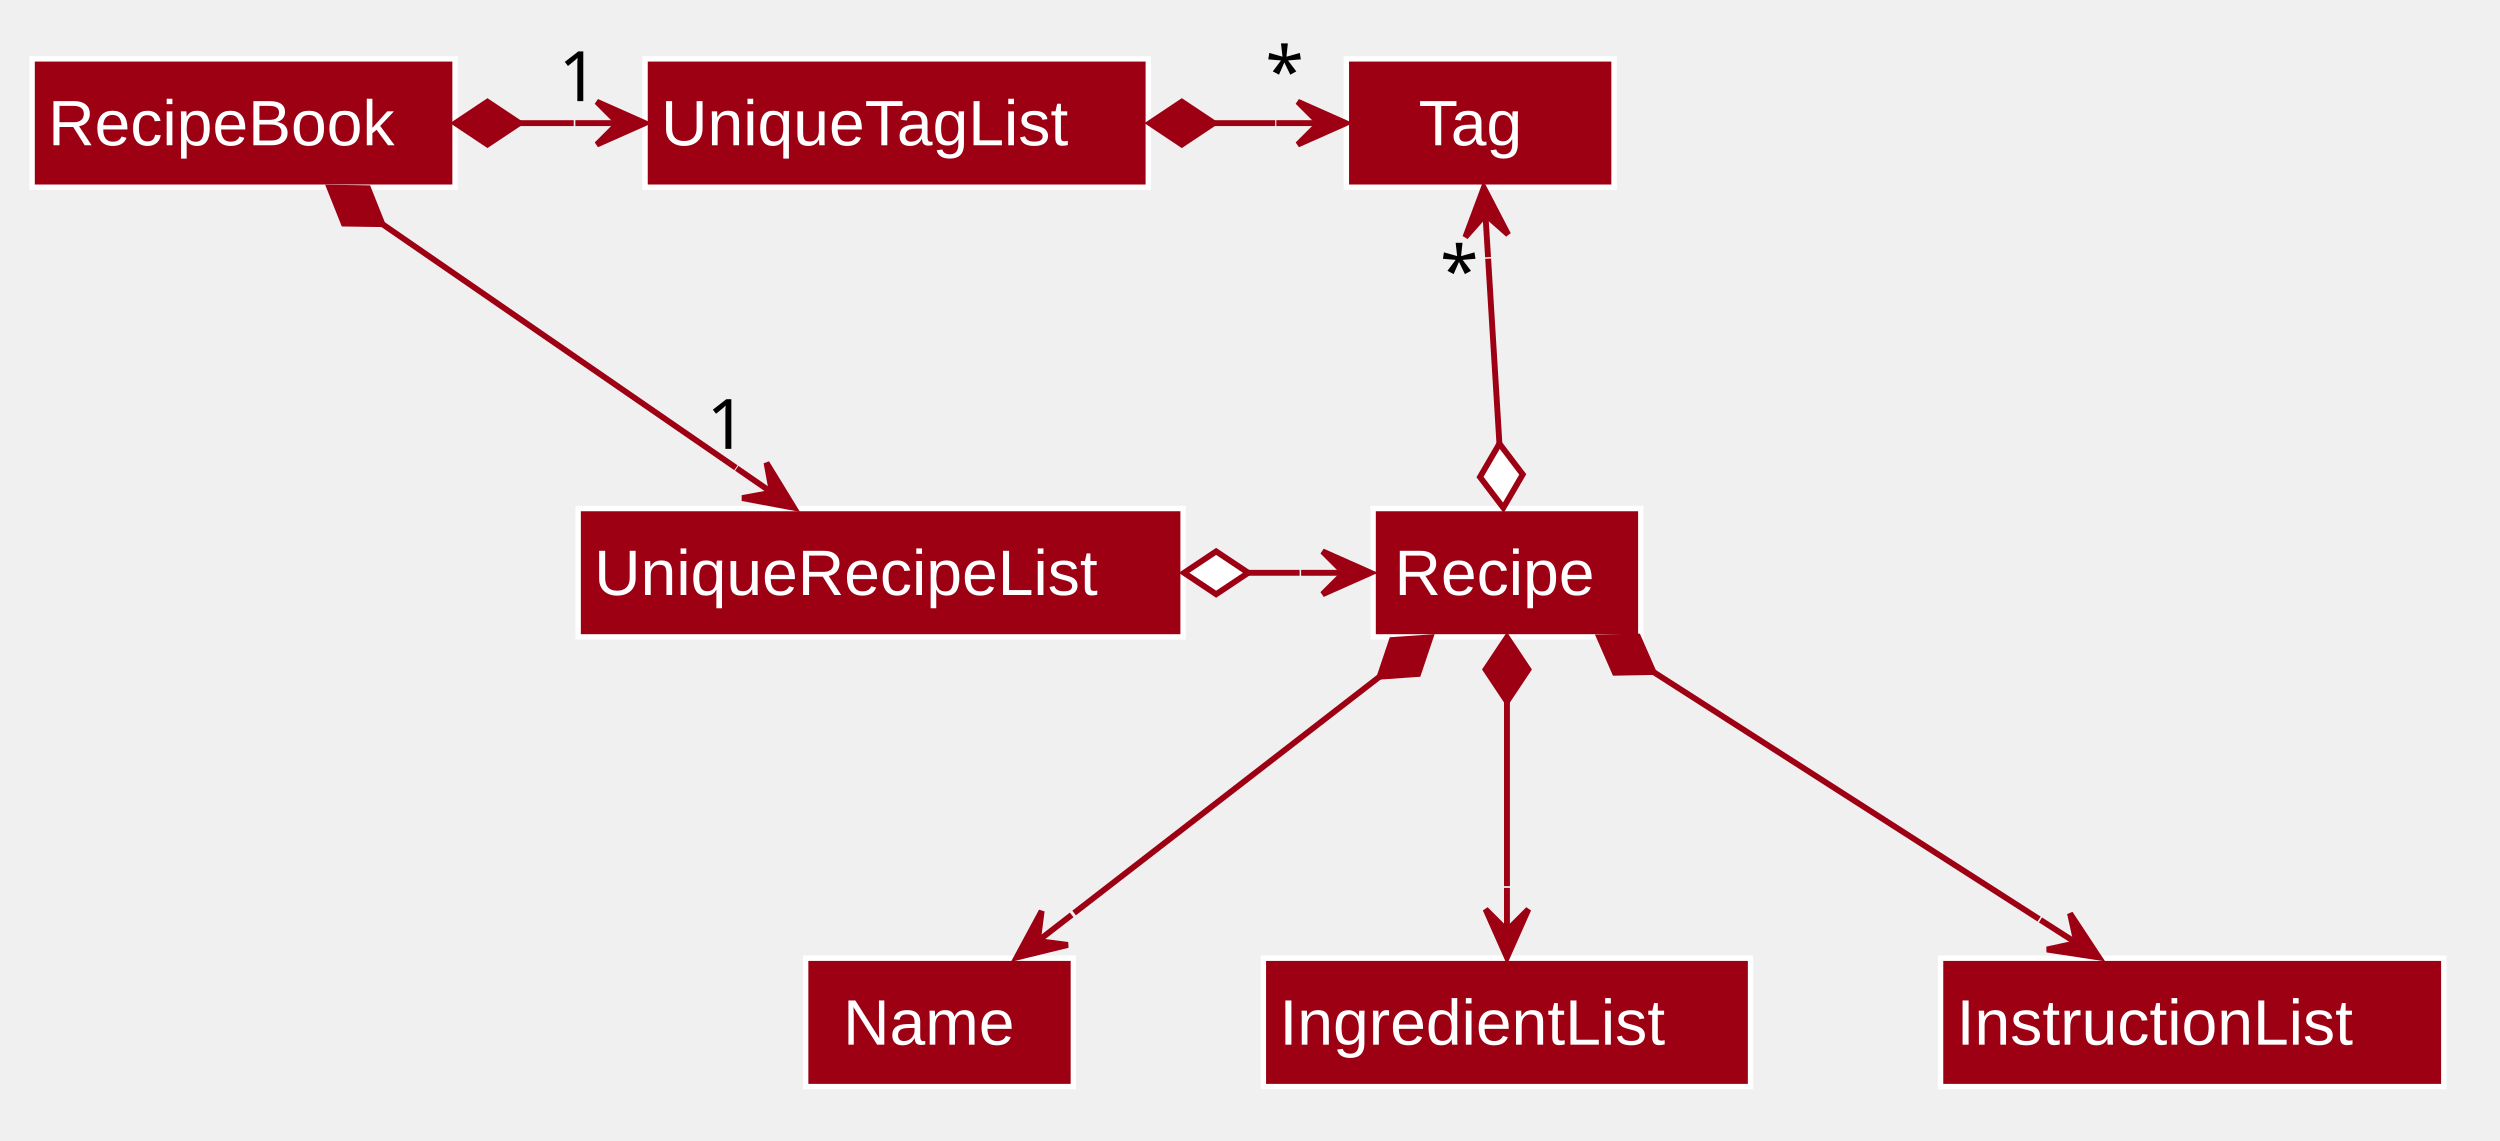
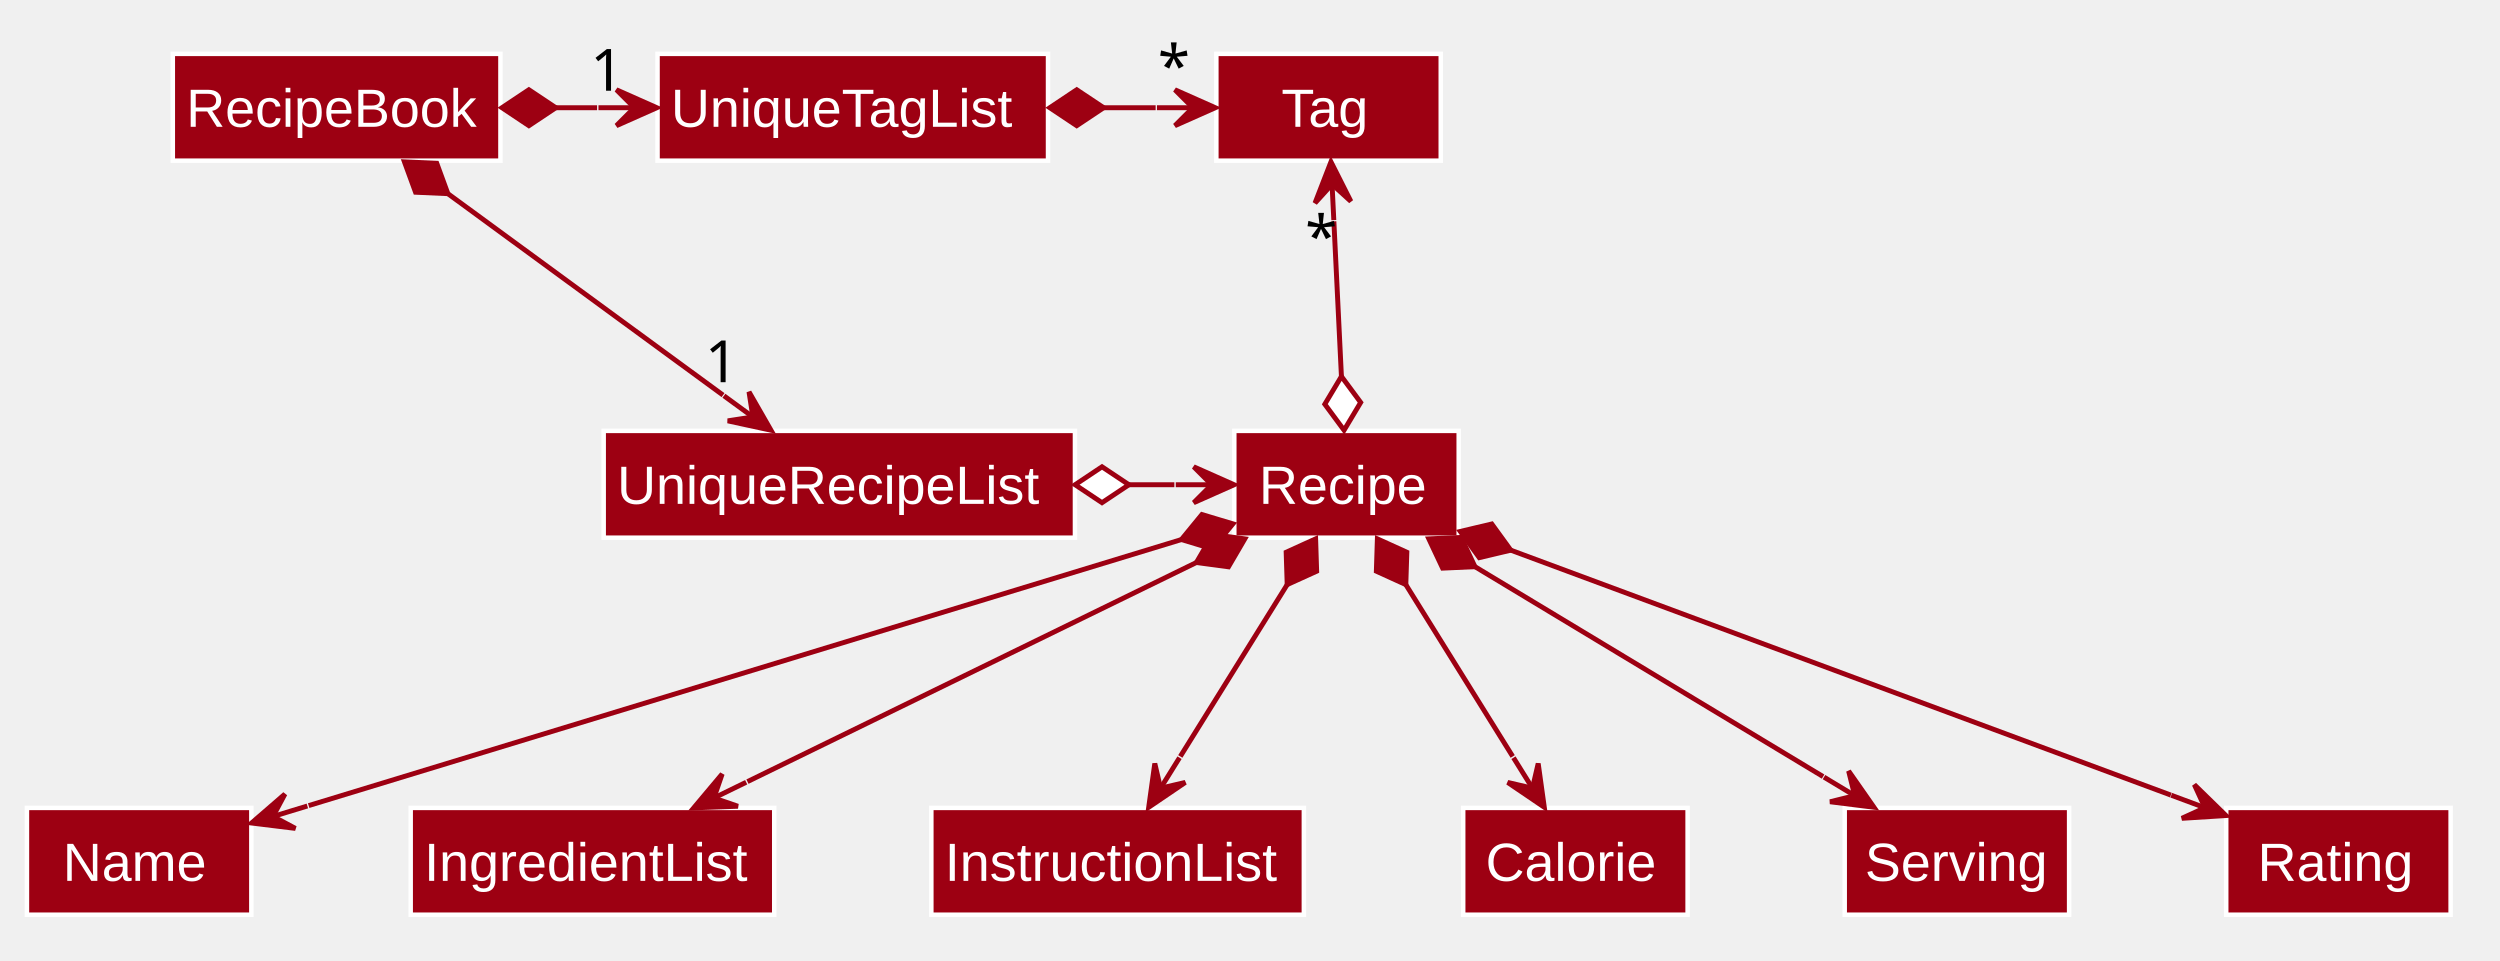
- <svg xmlns="http://www.w3.org/2000/svg" contentScriptType="application/ecmascript" contentStyleType="text/css" height="213px" preserveAspectRatio="none" style="width:467px;height:213px;" version="1.1" viewBox="0 0 467 213" width="467px" zoomAndPan="magnify">
+ <svg xmlns="http://www.w3.org/2000/svg" contentScriptType="application/ecmascript" contentStyleType="text/css" height="214px" preserveAspectRatio="none" style="width:557px;height:214px;" version="1.1" viewBox="0 0 557 214" width="557px" zoomAndPan="magnify">
  <defs />
  <g>
-     <rect fill="#9D0012" height="23.969" id="RecipeBook" style="stroke: #FFFFFF; stroke-width: 1.0;" width="79" x="6" y="11" />
-     <text fill="#FFFFFF" font-family="Arial" font-size="12" lengthAdjust="spacingAndGlyphs" textLength="73" x="9" y="27.139">RecipeBook</text>
-     <rect fill="#9D0012" height="23.969" id="UniqueRecipeList" style="stroke: #FFFFFF; stroke-width: 1.0;" width="113" x="108" y="95" />
-     <text fill="#FFFFFF" font-family="Arial" font-size="12" lengthAdjust="spacingAndGlyphs" textLength="107" x="111" y="111.139">UniqueRecipeList</text>
-     <rect fill="#9D0012" height="23.969" id="UniqueTagList" style="stroke: #FFFFFF; stroke-width: 1.0;" width="94" x="120.5" y="11" />
-     <text fill="#FFFFFF" font-family="Arial" font-size="12" lengthAdjust="spacingAndGlyphs" textLength="88" x="123.5" y="27.139">UniqueTagList</text>
-     <rect fill="#9D0012" height="23.969" id="Tag" style="stroke: #FFFFFF; stroke-width: 1.0;" width="50" x="251.5" y="11" />
-     <text fill="#FFFFFF" font-family="Arial" font-size="12" lengthAdjust="spacingAndGlyphs" textLength="23" x="265" y="27.139">Tag</text>
-     <rect fill="#9D0012" height="23.969" id="Recipe" style="stroke: #FFFFFF; stroke-width: 1.0;" width="50" x="256.5" y="95" />
-     <text fill="#FFFFFF" font-family="Arial" font-size="12" lengthAdjust="spacingAndGlyphs" textLength="42" x="260.5" y="111.139">Recipe</text>
-     <rect fill="#9D0012" height="23.969" id="Name" style="stroke: #FFFFFF; stroke-width: 1.0;" width="50" x="150.5" y="179" />
-     <text fill="#FFFFFF" font-family="Arial" font-size="12" lengthAdjust="spacingAndGlyphs" textLength="36" x="157.5" y="195.139">Name</text>
-     <rect fill="#9D0012" height="23.969" id="IngredientList" style="stroke: #FFFFFF; stroke-width: 1.0;" width="91" x="236" y="179" />
-     <text fill="#FFFFFF" font-family="Arial" font-size="12" lengthAdjust="spacingAndGlyphs" textLength="85" x="239" y="195.139">IngredientList</text>
-     <rect fill="#9D0012" height="23.969" id="InstructionList" style="stroke: #FFFFFF; stroke-width: 1.0;" width="94" x="362.5" y="179" />
-     <text fill="#FFFFFF" font-family="Arial" font-size="12" lengthAdjust="spacingAndGlyphs" textLength="88" x="365.5" y="195.139">InstructionList</text>
-     <path d="M71.43,41.868 C71.43,41.868 118.014,73.968 137.469,87.374 " fill="none" id="RecipeBook-UniqueRecipeList" style="stroke: #9D0012; stroke-width: 1.1;" />
-     <polygon fill="#9D0012" points="148.325,94.854,143.183,86.454,144.208,92.017,138.644,93.042,148.325,94.854" style="stroke: #9D0012; stroke-width: 1.1;" />
-     <line style="stroke: #9D0012; stroke-width: 1.1;" x1="144.208" x2="137.62" y1="92.017" y2="87.478" />
-     <polygon fill="#9D0012" points="61.549,35.059,64.22,41.757,71.43,41.868,68.759,35.17,61.549,35.059" style="stroke: #9D0012; stroke-width: 1.1;" />
-     <text fill="#000000" font-family="sans-serif" font-size="13" lengthAdjust="spacingAndGlyphs" textLength="8" x="132.003" y="83.851">1</text>
-     <path d="M97.055,23 C97.055,23 104.134,23 107.17,23 " fill="none" id="RecipeBook-UniqueTagList" style="stroke: #9D0012; stroke-width: 1.1;" />
-     <polygon fill="#9D0012" points="120.48,23,111.48,19,115.48,23,111.48,27,120.48,23" style="stroke: #9D0012; stroke-width: 1.1;" />
-     <line style="stroke: #9D0012; stroke-width: 1.1;" x1="115.48" x2="107.48" y1="23" y2="23" />
-     <polygon fill="#9D0012" points="85.055,23,91.055,27,97.055,23,91.055,19,85.055,23" style="stroke: #9D0012; stroke-width: 1.1;" />
-     <text fill="#000000" font-family="sans-serif" font-size="13" lengthAdjust="spacingAndGlyphs" textLength="8" x="104.349" y="18.885">1</text>
-     <path d="M226.762,23 C226.762,23 234.785,23 238.209,23 " fill="none" id="UniqueTagList-Tag" style="stroke: #9D0012; stroke-width: 1.1;" />
-     <polygon fill="#9D0012" points="251.419,23,242.419,19,246.419,23,242.419,27,251.419,23" style="stroke: #9D0012; stroke-width: 1.1;" />
-     <line style="stroke: #9D0012; stroke-width: 1.1;" x1="246.419" x2="238.419" y1="23" y2="23" />
-     <polygon fill="#9D0012" points="214.762,23,220.762,27,226.762,23,220.762,19,214.762,23" style="stroke: #9D0012; stroke-width: 1.1;" />
-     <text fill="#000000" font-family="sans-serif" font-size="13" lengthAdjust="spacingAndGlyphs" textLength="7" x="236.381" y="17.981">*</text>
-     <path d="M233.172,107 C233.172,107 239.927,107 242.766,107 " fill="none" id="UniqueRecipeList-Recipe" style="stroke: #9D0012; stroke-width: 1.1;" />
-     <polygon fill="#9D0012" points="256.049,107,247.049,103,251.049,107,247.049,111,256.049,107" style="stroke: #9D0012; stroke-width: 1.1;" />
-     <line style="stroke: #9D0012; stroke-width: 1.1;" x1="251.049" x2="243.049" y1="107" y2="107" />
-     <polygon fill="#FFFFFF" points="221.172,107,227.172,111,233.172,107,227.172,103,221.172,107" style="stroke: #9D0012; stroke-width: 1.1;" />
-     <path d="M277.983,48.319 C278.622,58.801 280.091,82.876 280.091,82.876 " fill="none" id="Tag-Recipe" style="stroke: #9D0012; stroke-width: 1.1;" />
-     <polygon fill="#FFFFFF" points="280.82,94.854,284.448,88.622,280.091,82.876,276.463,89.108,280.82,94.854" style="stroke: #9D0012; stroke-width: 1.1;" />
-     <polygon fill="#9D0012" points="277.174,35.059,273.729,44.286,277.478,40.05,281.714,43.799,277.174,35.059" style="stroke: #9D0012; stroke-width: 1.1;" />
-     <line style="stroke: #9D0012; stroke-width: 1.1;" x1="277.478" x2="277.966" y1="40.05" y2="48.035" />
-     <text fill="#000000" font-family="sans-serif" font-size="13" lengthAdjust="spacingAndGlyphs" textLength="7" x="269.008" y="55.228">*</text>
-     <path d="M257.712,126.401 C257.712,126.401 217.565,157.459 200.645,170.548 " fill="none" id="Recipe-Name" style="stroke: #9D0012; stroke-width: 1.1;" />
-     <polygon fill="#9D0012" points="189.908,178.854,199.474,176.511,193.863,175.795,194.579,170.184,189.908,178.854" style="stroke: #9D0012; stroke-width: 1.1;" />
-     <line style="stroke: #9D0012; stroke-width: 1.1;" x1="193.863" x2="200.19" y1="175.795" y2="170.9" />
-     <polygon fill="#9D0012" points="267.204,119.059,260.011,119.566,257.712,126.401,264.906,125.894,267.204,119.059" style="stroke: #9D0012; stroke-width: 1.1;" />
-     <path d="M281.5,131.059 C281.5,131.059 281.5,155.037 281.5,165.535 " fill="none" id="Recipe-IngredientList" style="stroke: #9D0012; stroke-width: 1.1;" />
-     <polygon fill="#9D0012" points="281.5,178.854,285.5,169.854,281.5,173.854,277.5,169.854,281.5,178.854" style="stroke: #9D0012; stroke-width: 1.1;" />
-     <line style="stroke: #9D0012; stroke-width: 1.1;" x1="281.5" x2="281.5" y1="173.854" y2="165.854" />
-     <polygon fill="#9D0012" points="281.5,119.059,277.5,125.059,281.5,131.059,285.5,125.059,281.5,119.059" style="stroke: #9D0012; stroke-width: 1.1;" />
-     <path d="M308.868,125.531 C308.868,125.531 359.7,158.097 380.903,171.68 " fill="none" id="Recipe-InstructionList" style="stroke: #9D0012; stroke-width: 1.1;" />
-     <polygon fill="#9D0012" points="392.102,178.854,386.682,170.631,387.892,176.157,382.366,177.368,392.102,178.854" style="stroke: #9D0012; stroke-width: 1.1;" />
-     <line style="stroke: #9D0012; stroke-width: 1.1;" x1="387.892" x2="381.156" y1="176.157" y2="171.842" />
-     <polygon fill="#9D0012" points="298.763,119.059,301.658,125.663,308.868,125.531,305.973,118.927,298.763,119.059" style="stroke: #9D0012; stroke-width: 1.1;" />
+     <rect fill="#9D0012" height="23.799" id="RecipeBook" style="stroke: #FFFFFF; stroke-width: 1.0;" width="73" x="38.5" y="12" />
+     <text fill="#FFFFFF" font-family="Arial" font-size="12" lengthAdjust="spacingAndGlyphs" textLength="67" x="41.5" y="28.256">RecipeBook</text>
+     <rect fill="#9D0012" height="23.799" id="UniqueRecipeList" style="stroke: #FFFFFF; stroke-width: 1.0;" width="105" x="134.5" y="96" />
+     <text fill="#FFFFFF" font-family="Arial" font-size="12" lengthAdjust="spacingAndGlyphs" textLength="99" x="137.5" y="112.256">UniqueRecipeList</text>
+     <rect fill="#9D0012" height="23.799" id="UniqueTagList" style="stroke: #FFFFFF; stroke-width: 1.0;" width="87" x="146.5" y="12" />
+     <text fill="#FFFFFF" font-family="Arial" font-size="12" lengthAdjust="spacingAndGlyphs" textLength="81" x="149.5" y="28.256">UniqueTagList</text>
+     <rect fill="#9D0012" height="23.799" id="Tag" style="stroke: #FFFFFF; stroke-width: 1.0;" width="50" x="271" y="12" />
+     <text fill="#FFFFFF" font-family="Arial" font-size="12" lengthAdjust="spacingAndGlyphs" textLength="21" x="285.5" y="28.256">Tag</text>
+     <rect fill="#9D0012" height="23.799" id="Recipe" style="stroke: #FFFFFF; stroke-width: 1.0;" width="50" x="275" y="96" />
+     <text fill="#FFFFFF" font-family="Arial" font-size="12" lengthAdjust="spacingAndGlyphs" textLength="39" x="280.5" y="112.256">Recipe</text>
+     <rect fill="#9D0012" height="23.799" id="Name" style="stroke: #FFFFFF; stroke-width: 1.0;" width="50" x="6" y="180" />
+     <text fill="#FFFFFF" font-family="Arial" font-size="12" lengthAdjust="spacingAndGlyphs" textLength="34" x="14" y="196.256">Name</text>
+     <rect fill="#9D0012" height="23.799" id="IngredientList" style="stroke: #FFFFFF; stroke-width: 1.0;" width="81" x="91.5" y="180" />
+     <text fill="#FFFFFF" font-family="Arial" font-size="12" lengthAdjust="spacingAndGlyphs" textLength="75" x="94.5" y="196.256">IngredientList</text>
+     <rect fill="#9D0012" height="23.799" id="InstructionList" style="stroke: #FFFFFF; stroke-width: 1.0;" width="83" x="207.5" y="180" />
+     <text fill="#FFFFFF" font-family="Arial" font-size="12" lengthAdjust="spacingAndGlyphs" textLength="77" x="210.5" y="196.256">InstructionList</text>
+     <rect fill="#9D0012" height="23.799" id="Calorie" style="stroke: #FFFFFF; stroke-width: 1.0;" width="50" x="326" y="180" />
+     <text fill="#FFFFFF" font-family="Arial" font-size="12" lengthAdjust="spacingAndGlyphs" textLength="40" x="331" y="196.256">Calorie</text>
+     <rect fill="#9D0012" height="23.799" id="Serving" style="stroke: #FFFFFF; stroke-width: 1.0;" width="50" x="411" y="180" />
+     <text fill="#FFFFFF" font-family="Arial" font-size="12" lengthAdjust="spacingAndGlyphs" textLength="41" x="415.5" y="196.256">Serving</text>
+     <rect fill="#9D0012" height="23.799" id="Rating" style="stroke: #FFFFFF; stroke-width: 1.0;" width="50" x="496" y="180" />
+     <text fill="#FFFFFF" font-family="Arial" font-size="12" lengthAdjust="spacingAndGlyphs" textLength="36" x="503" y="196.256">Rating</text>
+     <path d="M99.787,43.148 C99.787,43.148 142.936,74.739 161.095,88.034 " fill="none" id="RecipeBook-UniqueRecipeList" style="stroke: #9D0012; stroke-width: 1.1;" />
+     <polygon fill="#9D0012" points="171.777,95.854,166.878,87.31,167.743,92.9,162.152,93.765,171.777,95.854" style="stroke: #9D0012; stroke-width: 1.1;" />
+     <line style="stroke: #9D0012; stroke-width: 1.1;" x1="167.743" x2="161.287" y1="92.9" y2="88.175" />
+     <polygon fill="#9D0012" points="90.105,36.059,92.583,42.831,99.787,43.148,97.309,36.376,90.105,36.059" style="stroke: #9D0012; stroke-width: 1.1;" />
+     <text fill="#000000" font-family="sans-serif" font-size="13" lengthAdjust="spacingAndGlyphs" textLength="7" x="157.054" y="85.153">1</text>
+     <path d="M123.836,24 C123.836,24 130.367,24 133.029,24 " fill="none" id="RecipeBook-UniqueTagList" style="stroke: #9D0012; stroke-width: 1.1;" />
+     <polygon fill="#9D0012" points="146.338,24,137.338,20,141.338,24,137.338,28,146.338,24" style="stroke: #9D0012; stroke-width: 1.1;" />
+     <line style="stroke: #9D0012; stroke-width: 1.1;" x1="141.338" x2="133.338" y1="24" y2="24" />
+     <polygon fill="#9D0012" points="111.836,24,117.836,28,123.836,24,117.836,20,111.836,24" style="stroke: #9D0012; stroke-width: 1.1;" />
+     <text fill="#000000" font-family="sans-serif" font-size="13" lengthAdjust="spacingAndGlyphs" textLength="7" x="131.527" y="20.216">1</text>
+     <path d="M245.891,24 C245.891,24 254.034,24 257.479,24 " fill="none" id="UniqueTagList-Tag" style="stroke: #9D0012; stroke-width: 1.1;" />
+     <polygon fill="#9D0012" points="270.768,24,261.768,20,265.768,24,261.768,28,270.768,24" style="stroke: #9D0012; stroke-width: 1.1;" />
+     <line style="stroke: #9D0012; stroke-width: 1.1;" x1="265.768" x2="257.768" y1="24" y2="24" />
+     <polygon fill="#9D0012" points="233.891,24,239.891,28,245.891,24,239.891,20,233.891,24" style="stroke: #9D0012; stroke-width: 1.1;" />
+     <text fill="#000000" font-family="sans-serif" font-size="13" lengthAdjust="spacingAndGlyphs" textLength="5" x="257.968" y="19.323">*</text>
+     <path d="M251.527,108 C251.527,108 258.611,108 261.647,108 " fill="none" id="UniqueRecipeList-Recipe" style="stroke: #9D0012; stroke-width: 1.1;" />
+     <polygon fill="#9D0012" points="274.961,108,265.961,104,269.961,108,265.961,112,274.961,108" style="stroke: #9D0012; stroke-width: 1.1;" />
+     <line style="stroke: #9D0012; stroke-width: 1.1;" x1="269.961" x2="261.961" y1="108" y2="108" />
+     <polygon fill="#FFFFFF" points="239.527,108,245.527,112,251.527,108,245.527,104,239.527,108" style="stroke: #9D0012; stroke-width: 1.1;" />
+     <path d="M297.186,49.319 C297.698,59.801 298.87,83.868 298.87,83.868 " fill="none" id="Tag-Recipe" style="stroke: #9D0012; stroke-width: 1.1;" />
+     <polygon fill="#FFFFFF" points="299.456,95.854,303.159,89.666,298.87,83.868,295.168,90.056,299.456,95.854" style="stroke: #9D0012; stroke-width: 1.1;" />
+     <polygon fill="#9D0012" points="296.539,36.059,292.982,45.243,296.782,41.053,300.972,44.854,296.539,36.059" style="stroke: #9D0012; stroke-width: 1.1;" />
+     <line style="stroke: #9D0012; stroke-width: 1.1;" x1="296.782" x2="297.173" y1="41.053" y2="49.044" />
+     <text fill="#000000" font-family="sans-serif" font-size="13" lengthAdjust="spacingAndGlyphs" textLength="5" x="290.791" y="57.307">*</text>
+     <path d="M263.215,120.214 C263.215,120.214 120.004,163.869 68.77,179.487 " fill="none" id="Recipe-Name" style="stroke: #9D0012; stroke-width: 1.1;" />
+     <polygon fill="#9D0012" points="56.044,183.366,65.819,184.568,60.826,181.908,63.486,176.915,56.044,183.366" style="stroke: #9D0012; stroke-width: 1.1;" />
+     <line style="stroke: #9D0012; stroke-width: 1.1;" x1="60.826" x2="68.479" y1="181.908" y2="179.575" />
+     <polygon fill="#9D0012" points="274.693,116.714,267.787,114.638,263.215,120.214,270.12,122.29,274.693,116.714" style="stroke: #9D0012; stroke-width: 1.1;" />
+     <path d="M266.559,125.323 C266.559,125.323 195.46,160.025 166.531,174.145 " fill="none" id="Recipe-IngredientList" style="stroke: #9D0012; stroke-width: 1.1;" />
+     <polygon fill="#9D0012" points="154.566,179.986,164.409,179.633,159.06,177.793,160.9,172.444,154.566,179.986" style="stroke: #9D0012; stroke-width: 1.1;" />
+     <line style="stroke: #9D0012; stroke-width: 1.1;" x1="159.06" x2="166.249" y1="177.793" y2="174.283" />
+     <polygon fill="#9D0012" points="277.343,120.059,270.196,119.096,266.559,125.323,273.706,126.285,277.343,120.059" style="stroke: #9D0012; stroke-width: 1.1;" />
+     <path d="M286.785,130.249 C286.785,130.249 270.149,156.996 262.97,168.539 " fill="none" id="Recipe-InstructionList" style="stroke: #9D0012; stroke-width: 1.1;" />
+     <polygon fill="#9D0012" points="255.932,179.854,264.082,174.325,258.573,175.609,257.289,170.1,255.932,179.854" style="stroke: #9D0012; stroke-width: 1.1;" />
+     <line style="stroke: #9D0012; stroke-width: 1.1;" x1="258.573" x2="262.798" y1="175.609" y2="168.815" />
+     <polygon fill="#9D0012" points="293.122,120.059,286.557,123.041,286.785,130.249,293.35,127.266,293.122,120.059" style="stroke: #9D0012; stroke-width: 1.1;" />
+     <path d="M313.215,130.249 C313.215,130.249 329.851,156.996 337.03,168.539 " fill="none" id="Recipe-Calorie" style="stroke: #9D0012; stroke-width: 1.1;" />
+     <polygon fill="#9D0012" points="344.068,179.854,342.711,170.1,341.427,175.609,335.918,174.325,344.068,179.854" style="stroke: #9D0012; stroke-width: 1.1;" />
+     <line style="stroke: #9D0012; stroke-width: 1.1;" x1="341.427" x2="337.202" y1="175.609" y2="168.815" />
+     <polygon fill="#9D0012" points="306.878,120.059,306.65,127.266,313.215,130.249,313.443,123.041,306.878,120.059" style="stroke: #9D0012; stroke-width: 1.1;" />
+     <path d="M328.618,126.255 C328.618,126.255 383.486,159.337 406.187,173.024 " fill="none" id="Recipe-Serving" style="stroke: #9D0012; stroke-width: 1.1;" />
+     <polygon fill="#9D0012" points="417.515,179.854,411.873,171.782,413.233,177.273,407.742,178.632,417.515,179.854" style="stroke: #9D0012; stroke-width: 1.1;" />
+     <line style="stroke: #9D0012; stroke-width: 1.1;" x1="413.233" x2="406.382" y1="177.273" y2="173.142" />
+     <polygon fill="#9D0012" points="318.342,120.059,321.415,126.583,328.618,126.255,325.546,119.732,318.342,120.059" style="stroke: #9D0012; stroke-width: 1.1;" />
+     <path d="M336.603,122.58 C336.603,122.58 443.087,162.091 483.669,177.149 " fill="none" id="Recipe-Rating" style="stroke: #9D0012; stroke-width: 1.1;" />
+     <polygon fill="#9D0012" points="495.944,181.703,488.898,174.822,491.256,179.964,486.115,182.322,495.944,181.703" style="stroke: #9D0012; stroke-width: 1.1;" />
+     <line style="stroke: #9D0012; stroke-width: 1.1;" x1="491.256" x2="483.756" y1="179.964" y2="177.181" />
+     <polygon fill="#9D0012" points="325.352,118.406,329.586,124.243,336.603,122.58,332.369,116.743,325.352,118.406" style="stroke: #9D0012; stroke-width: 1.1;" />
  </g>
</svg>
